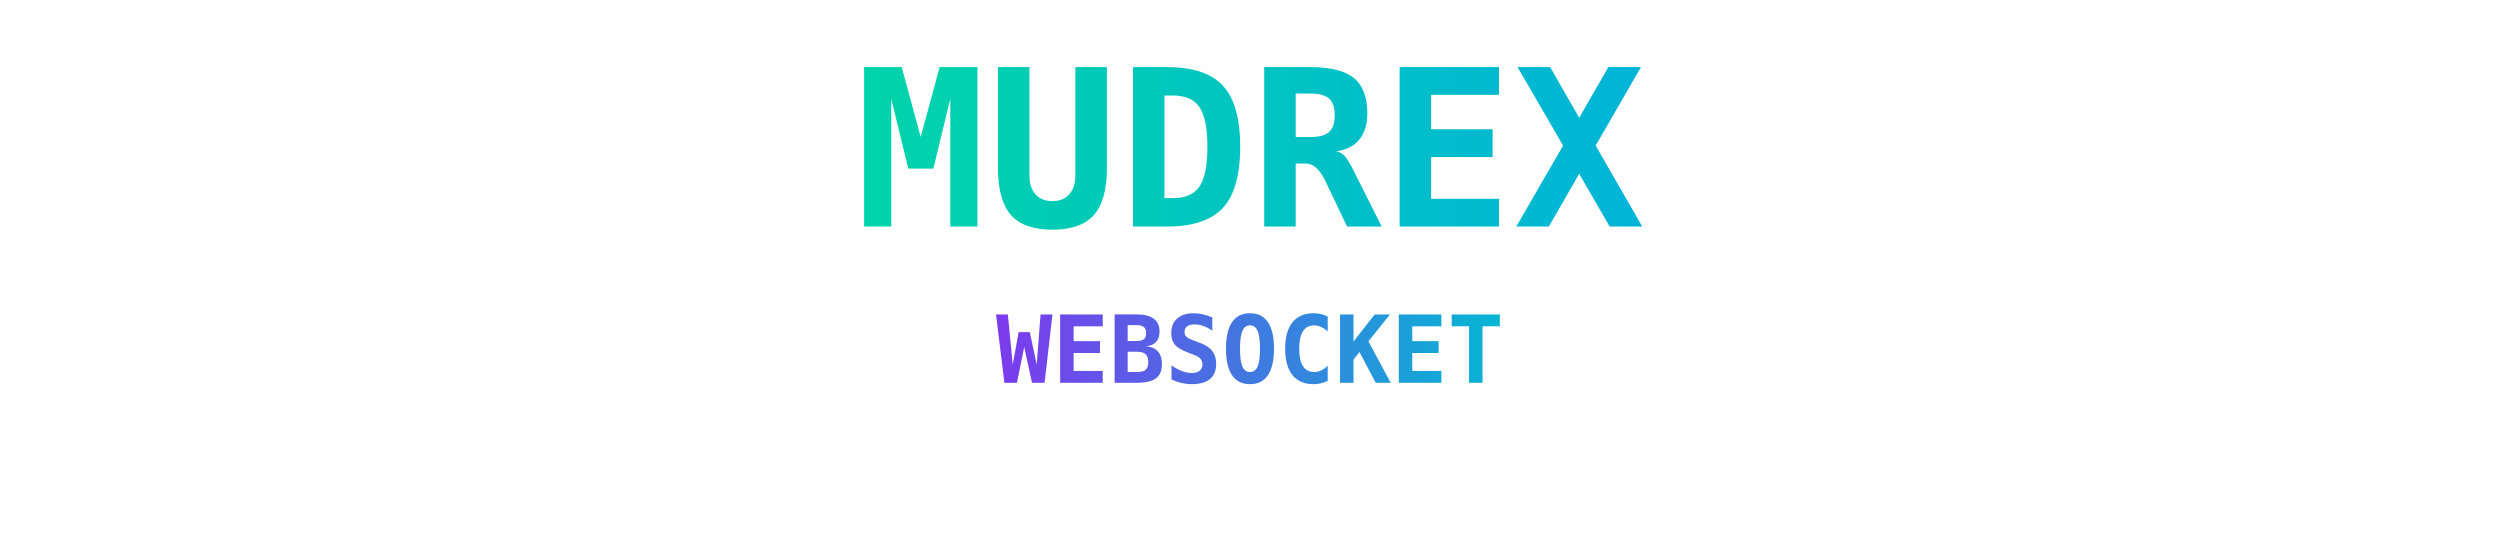
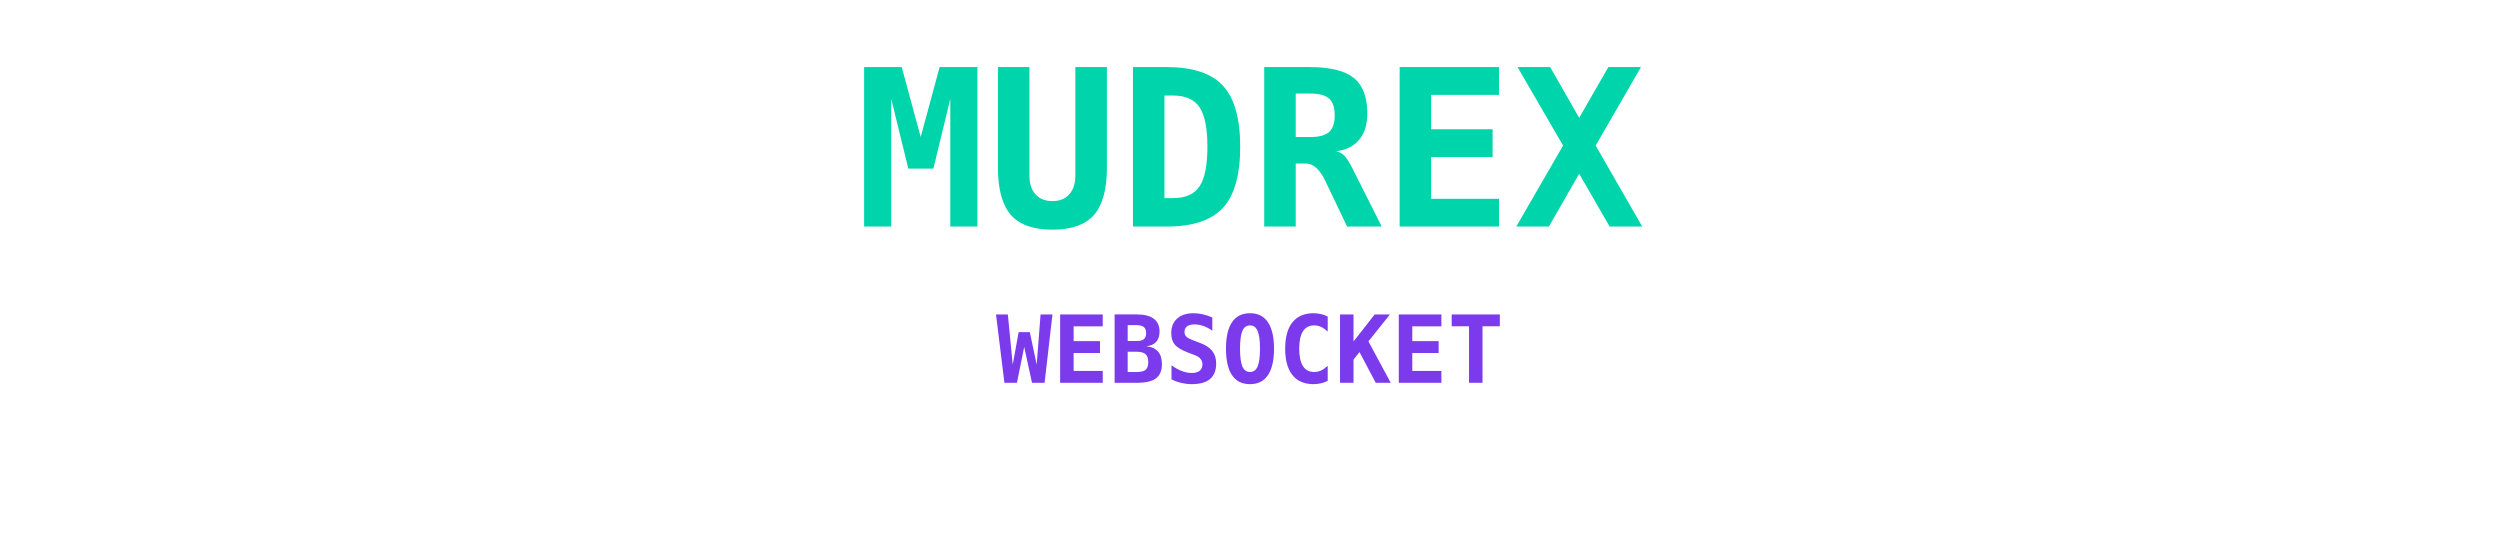
<svg xmlns="http://www.w3.org/2000/svg" viewBox="0 0 640 140" width="640" height="140">
-   <defs>
-     <linearGradient id="mudrex" x1="0%" y1="0%" x2="100%" y2="0%">
-       <stop offset="0%" style="stop-color:#00d4aa" />
-       <stop offset="100%" style="stop-color:#00b4d8" />
-     </linearGradient>
-     <linearGradient id="websocket" x1="0%" y1="0%" x2="100%" y2="0%">
-       <stop offset="0%" style="stop-color:#7c3aed" />
-       <stop offset="100%" style="stop-color:#06b6d4" />
-     </linearGradient>
-   </defs>
-   <text x="320" y="58" text-anchor="middle" font-size="56" font-weight="bold" font-family="monospace" fill="url(#mudrex)">MUDREX</text>
-   <text x="320" y="98" text-anchor="middle" font-size="24" font-weight="bold" font-family="monospace" fill="url(#websocket)">WEBSOCKET</text>
+   <text x="320" y="58" text-anchor="middle" font-size="56" font-weight="bold" font-family="monospace" fill="#00d4aa">MUDREX</text>
+   <text x="320" y="98" text-anchor="middle" font-size="24" font-weight="bold" font-family="monospace" fill="#7c3aed">WEBSOCKET</text>
</svg>
